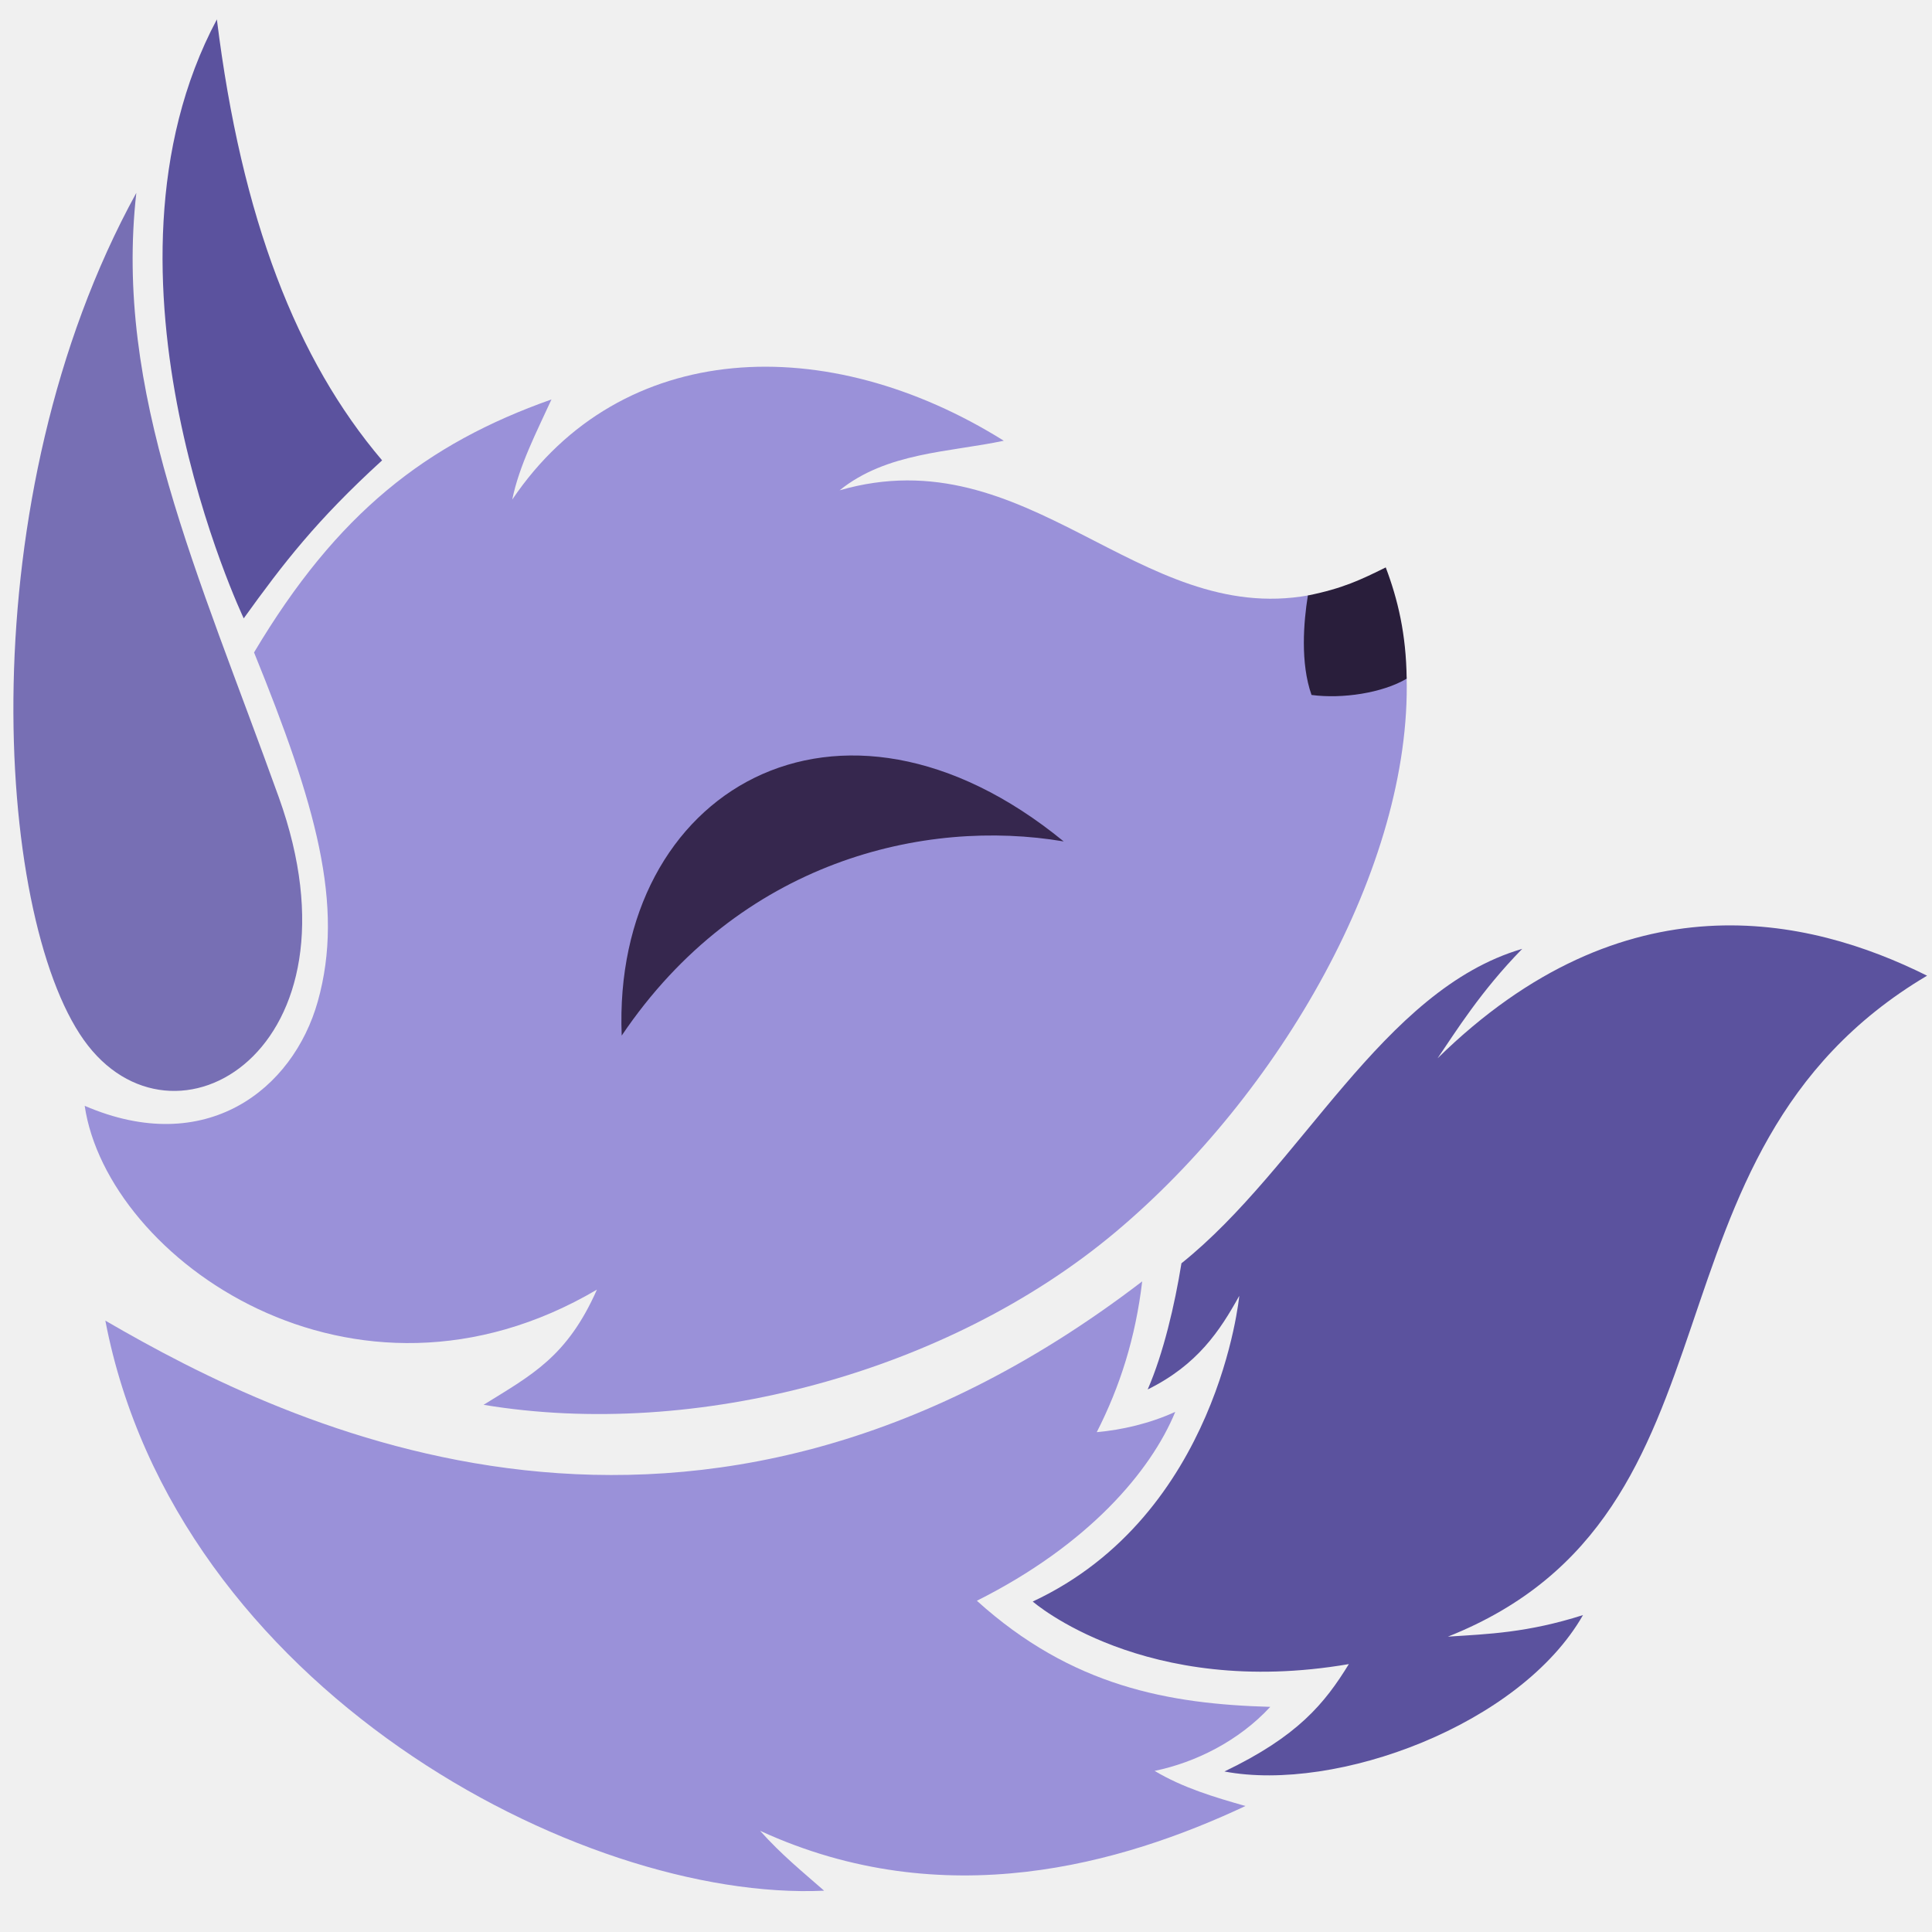
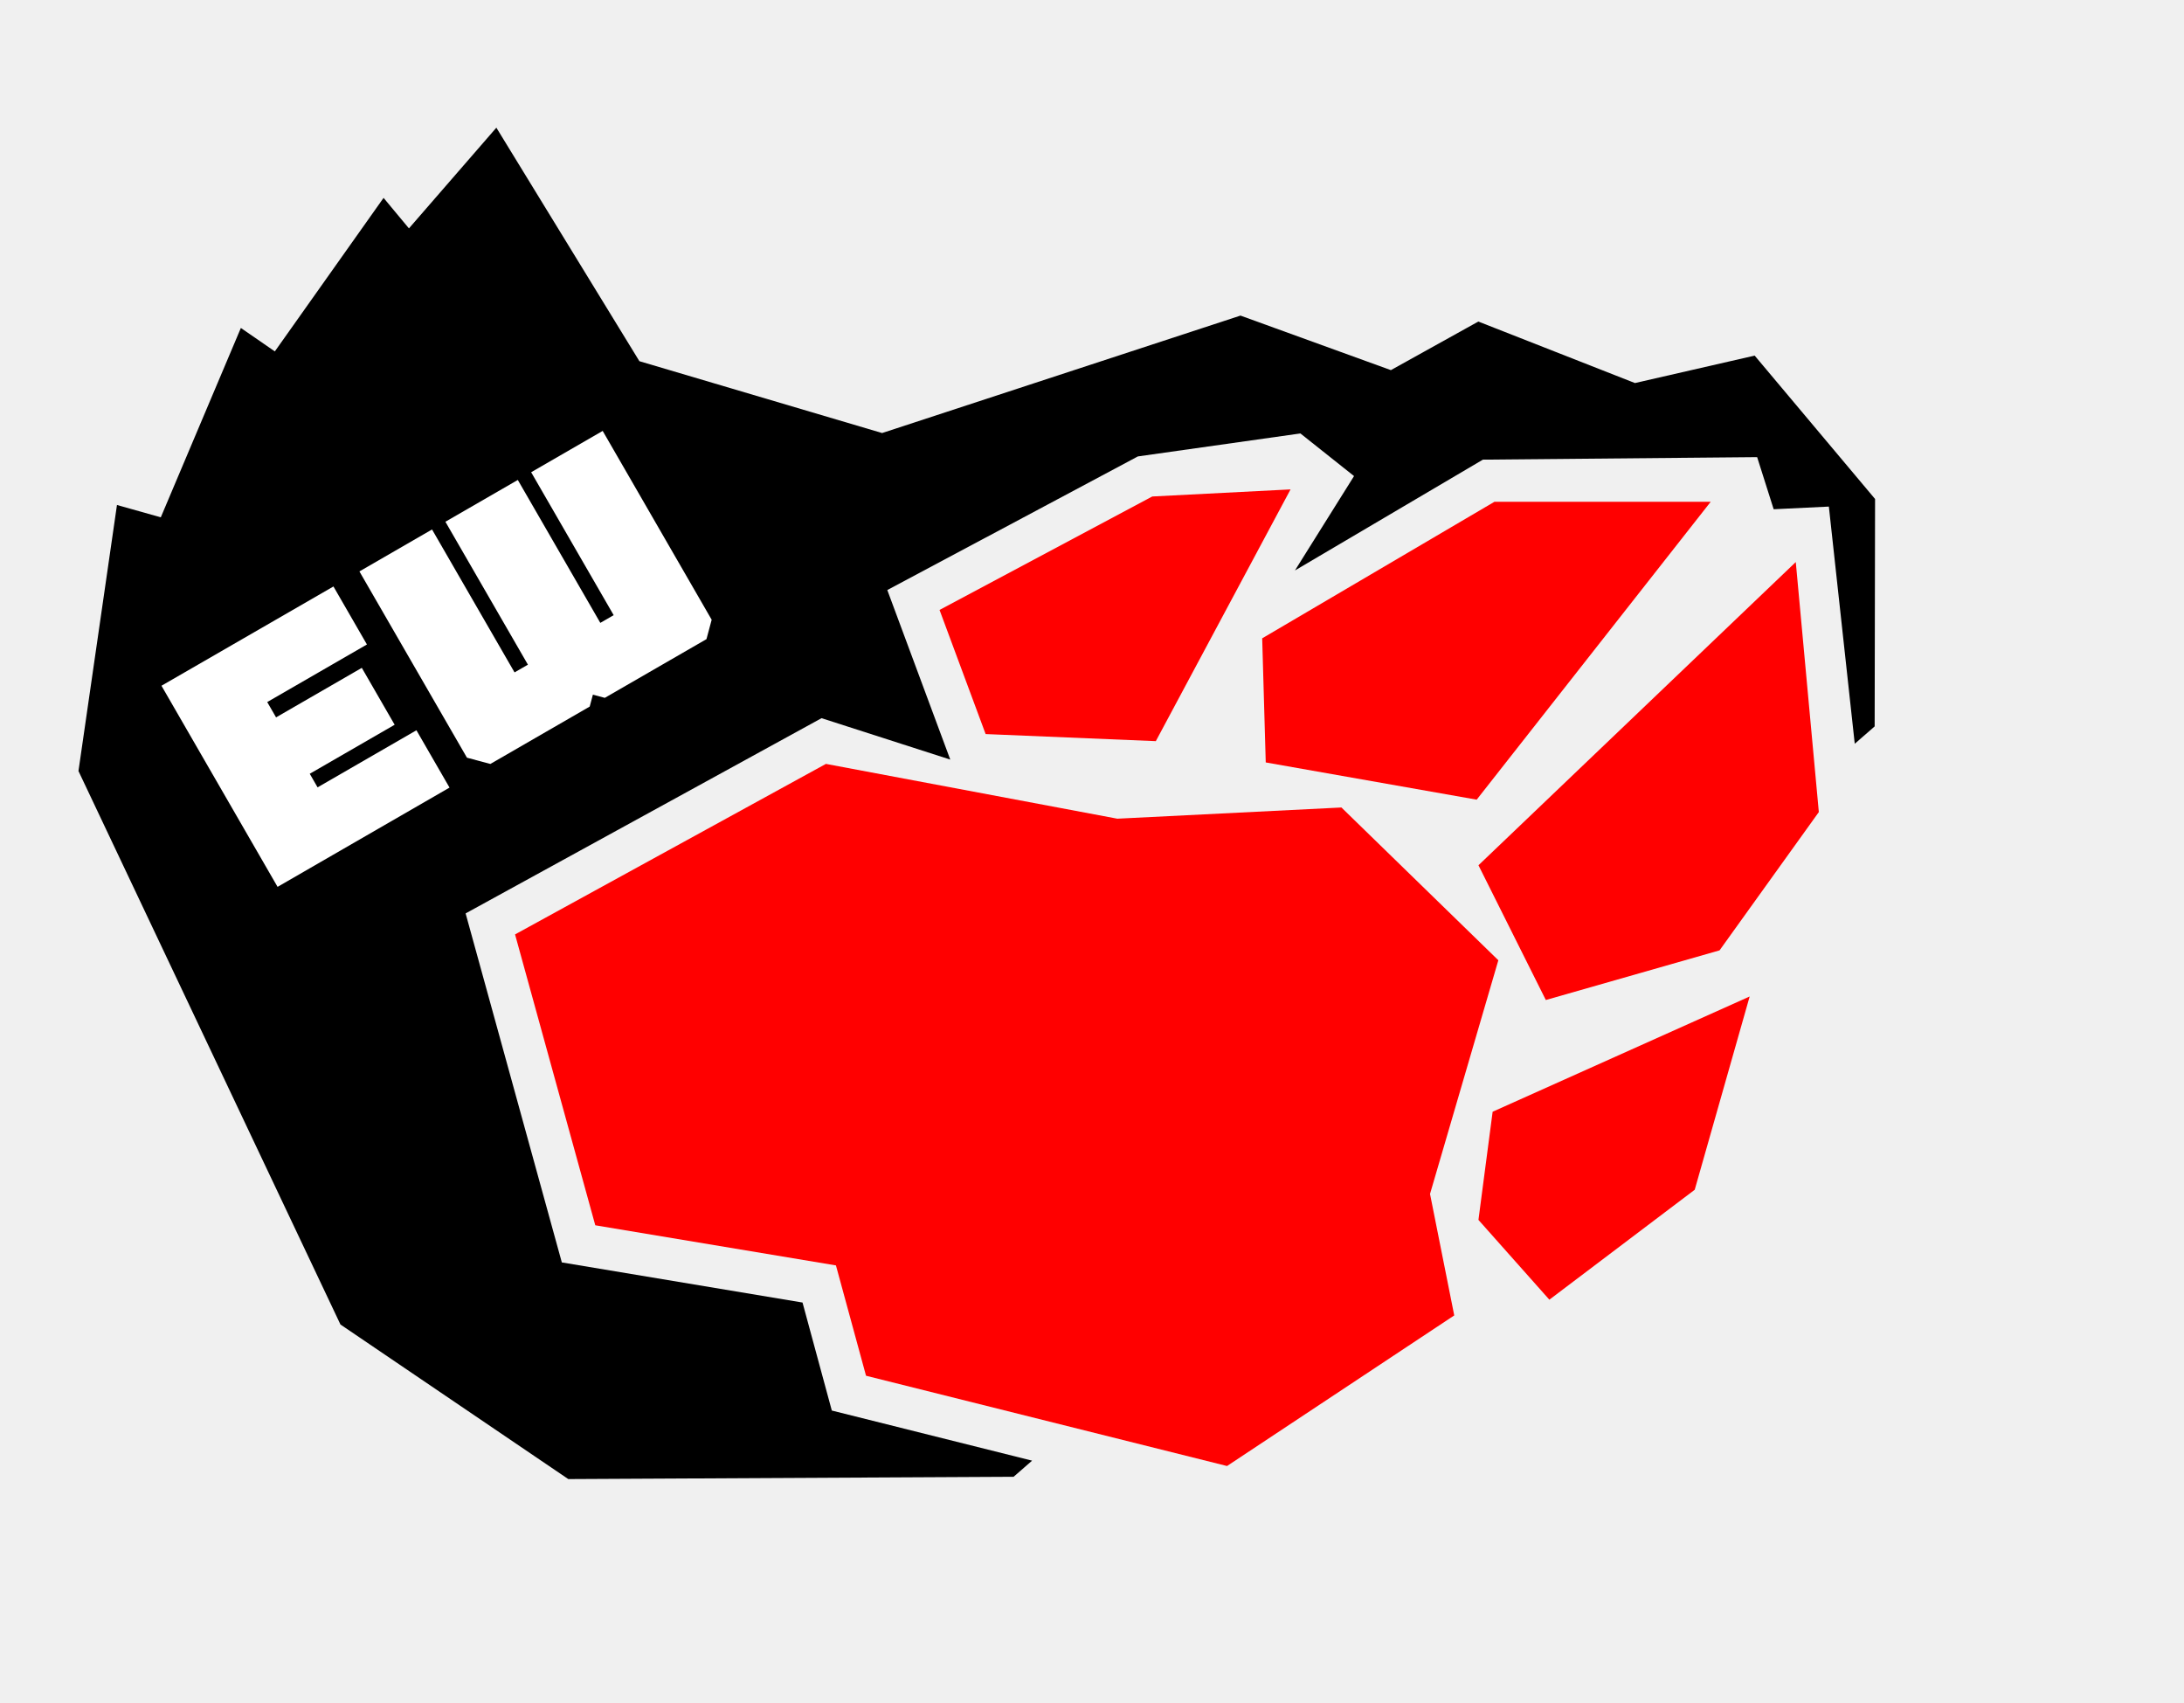
- <svg xmlns="http://www.w3.org/2000/svg" width="1000mm" height="1000mm" viewBox="0 0 1000 1000" version="1.1" id="svg8">
-   <defs id="defs2" />
-   <g id="layer2">
-     <path style="fill:#9a91d9;fill-opacity:1;stroke:none;stroke-width:5;stroke-linecap:butt;stroke-linejoin:miter;stroke-miterlimit:100;stroke-dasharray:none;stroke-opacity:1" d="m 131.497,337.706 c 31.861,78.452 47.007,130.731 32.991,180.632 -12.789,45.531 -57.874,81.129 -120.655,54.031 11.733,79.157 138.901,169.439 265.131,95.148 -15.402,34.788 -33.651,44.105 -58.67,59.609 109.874,18.28 240.46,-16.733 327.039,-89.364 85.132,-71.417 153.308,-189.408 150.732,-287.354 -0.016,-0.614 -1.772,1.367 -2.616,1.613 -42.963,11.628 -50.984,-17.612 -48.001,-43.891 -88.439,15.993 -145.157,-82.581 -242.868,-54.347 24.483,-19.73 56.852,-19.667 84.992,-25.658 -91.237,-57.045 -198.005,-53.182 -254.441,30.469 3.614,-17.709 12.73,-35.245 20.312,-51.85 -64.951,23.01 -110.982,58.779 -153.947,130.962 z" id="path4530" />
-     <path style="fill:#36274e;fill-opacity:1;stroke:none;stroke-width:5;stroke-linecap:butt;stroke-linejoin:miter;stroke-miterlimit:4;stroke-dasharray:none;stroke-opacity:1" d="M 321.793,536.02 C 382.899,445.395 478.748,423.334 550.575,435.527 434.158,340.193 316.666,409.394 321.793,536.02 Z" id="path4532" />
-     <path style="fill:#776fb4;fill-opacity:1;stroke:none;stroke-width:5;stroke-linecap:butt;stroke-linejoin:miter;stroke-miterlimit:100;stroke-dasharray:none;stroke-opacity:1" d="M 70.559,99.836 C 58.953,202.955 102.319,295.888 144.302,412.649 191.33,543.44 89.456,603.231 43.333,538.225 -2.79,473.22 -16.339,258.001 70.559,99.836 Z" id="path4534" />
-     <path style="fill:#5b529e;fill-opacity:1;stroke:none;stroke-width:5;stroke-linecap:butt;stroke-linejoin:miter;stroke-miterlimit:4;stroke-dasharray:none;stroke-opacity:1" d="m 126.151,320.066 c 0,0 -84.457,-177.467 -13.898,-310.033 v 0 c 12.781,103.164 41.401,176.375 85.526,228.248 -34.102,31.125 -51.147,53.357 -71.628,81.784 z" id="path4536" />
-     <path style="fill:#9a91d9;fill-opacity:1;stroke:none;stroke-width:5;stroke-linecap:butt;stroke-linejoin:miter;stroke-miterlimit:4;stroke-dasharray:none;stroke-opacity:1" d="m 54.523,683.553 c 36.454,189.971 245.77,300.872 372.039,295.066 -11.047,-9.7 -22.094,-18.617 -33.141,-31.003 95.291,43.85 187.428,17.122 251.233,-12.829 -16.164,-4.604 -32.272,-9.38 -47.039,-18.174 21.351,-4.409 43.671,-15.588 59.868,-33.141 -52.566,-1.477 -102.816,-10.573 -151.863,-54.928 57.575,-28.86 90.002,-66.925 102.696,-97.767 -13.158,6.02 -27.475,9.316 -40.636,10.507 12.007,-23.538 20.064,-48.835 23.52,-78.043 -232.602,178.145 -441.595,75.628 -536.677,20.312 z" id="path4538" />
-     <path style="fill:#5b529e;fill-opacity:1;stroke:none;stroke-width:5;stroke-linecap:butt;stroke-linejoin:miter;stroke-miterlimit:100;stroke-dasharray:none;stroke-opacity:1" d="m 611.513,653.886 c -3.465,21.491 -9.333,46.627 -17.472,65.294 25.751,-12.728 37.33,-30.294 47.406,-48.456 0,0 -10.691,113.322 -106.908,158.224 0,0 57.784,50.56 163.623,32.385 -12.482,20.32 -26.396,37.375 -64.404,55.584 57.955,10.976 153.118,-24.053 185.599,-80.951 -28.742,9.149 -48.987,9.803 -69.933,11.156 160.718,-63.788 92.562,-249.907 248.026,-342.105 -61.514,-30.693 -156.706,-52.064 -253.372,42.763 9.435,-13.824 22.374,-34.745 43.832,-56.661 -72.65,21.206 -114.213,112.974 -176.398,162.767 z" id="path4540" />
-     <path style="fill:#291e3b;fill-opacity:1;stroke:none;stroke-width:0.265px;stroke-linecap:butt;stroke-linejoin:miter;stroke-opacity:1" d="m 676.955,308.216 c -2.213,13.699 -3.969,34.942 1.89,51.493 15.962,2.131 36.687,-1.008 49.243,-8.422 -0.267,-23.09 -4.559,-41.009 -10.829,-57.596 -12.902,6.396 -22.273,10.895 -40.304,14.525 z" id="path4584" />
+ <svg xmlns="http://www.w3.org/2000/svg" width="82.319mm" height="64.145mm" version="1.1" viewBox="0 0 82.319 64.145">
+   <g transform="translate(-.80181 .53454)">
+     <path transform="matrix(.26458 0 0 .26458 .80181 -.53454)" d="m70.711 18.184-12.453 14.344-3.615-4.344-15.49 21.865-4.84-3.336-11.406 26.969-6.244-1.758-5.484 37.891 37.322 78.834 32.459 22.016 63.437-0.328 2.635-2.297-28.533-7.137-4.172-15.383-34.289-5.713-13.707-49.711 50.705-27.807 18.338 5.898-8.969-24.146 35.691-19.031 23.158-3.275 7.642 6.072-8.42 13.443 26.775-15.783 39.071-0.357 2.353 7.422 7.863-0.38 3.688 33.781 2.836-2.471 0.059-32.393-17.152-20.42-17.057 3.908-22.311-8.76-12.457 6.92-21.426-7.768-51.053 16.729-34.578-10.234z" />
+     <g fill="#f00">
+       <path d="m47.051 54.711-13.607-3.402-1.134-4.158-9.071-1.512-3.024-10.961 11.717-6.426 10.984 2.065 8.447-0.422 5.914 5.757-2.575 8.806 0.913 4.578z" />
+       <path d="m44.367 27.395-6.415-0.267-1.737-4.677 8.018-4.276 5.212-0.267z" />
+       <path d="m56.461 29.6-7.951-1.403-0.134-4.677 8.753-5.145 8.152-5e-6z" />
+       <path d="m56.528 32.072 11.96-11.426 0.869 9.421-3.742 5.212-6.548 1.871z" />
+       <path d="m57.062 41.36 9.688-4.343-2.071 7.283-5.479 4.143-2.673-3.007z" />
+     </g>
+     <path d="m14.349 20.999 4.053 7.019 0.883 0.236 3.744-2.162 0.12-0.449 0.449 0.12 3.832-2.212 0.196-0.731-4.108-7.116-2.696 1.557 3.11 5.386-0.503 0.291-3.11-5.386-2.729 1.575 3.11 5.386-0.504 0.291-3.11-5.386zm-7.461 4.308 4.376 7.579 6.481-3.741-1.247-2.16-3.726 2.151-0.295-0.512 3.2-1.847-1.238-2.144-3.232 1.866-0.333-0.577 3.758-2.17-1.262-2.186z" fill="#fff" />
  </g>
</svg>
